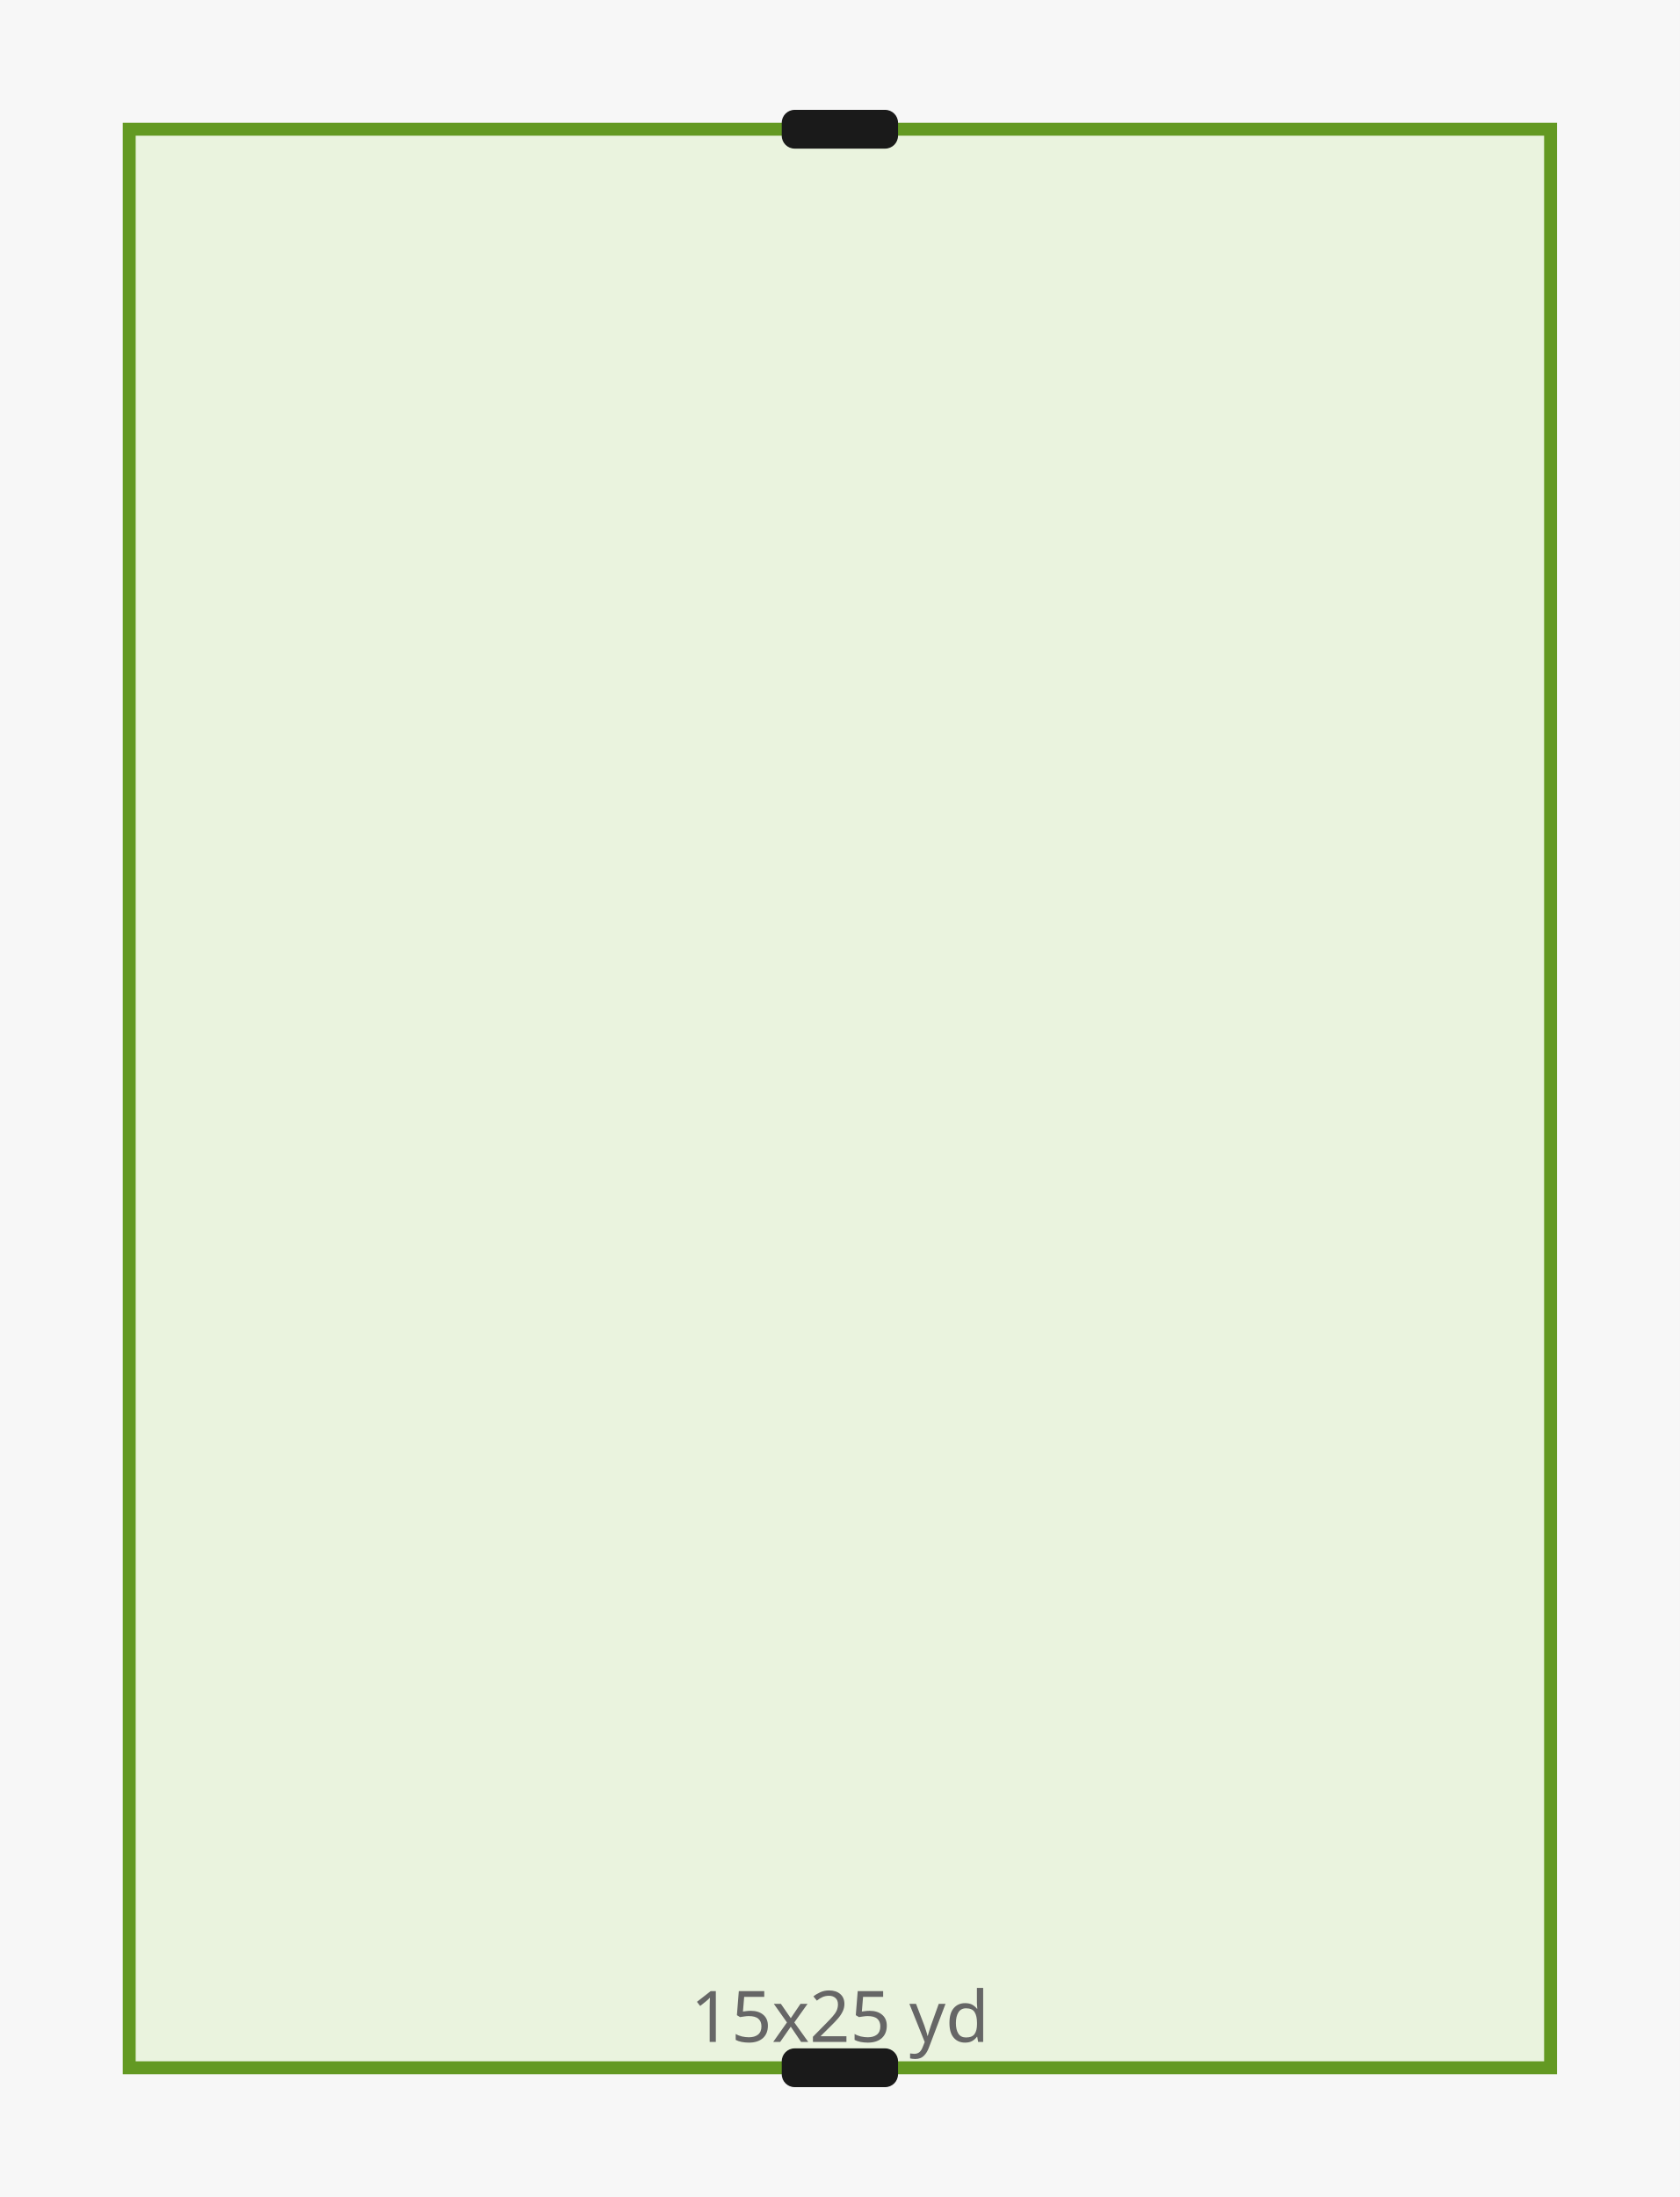
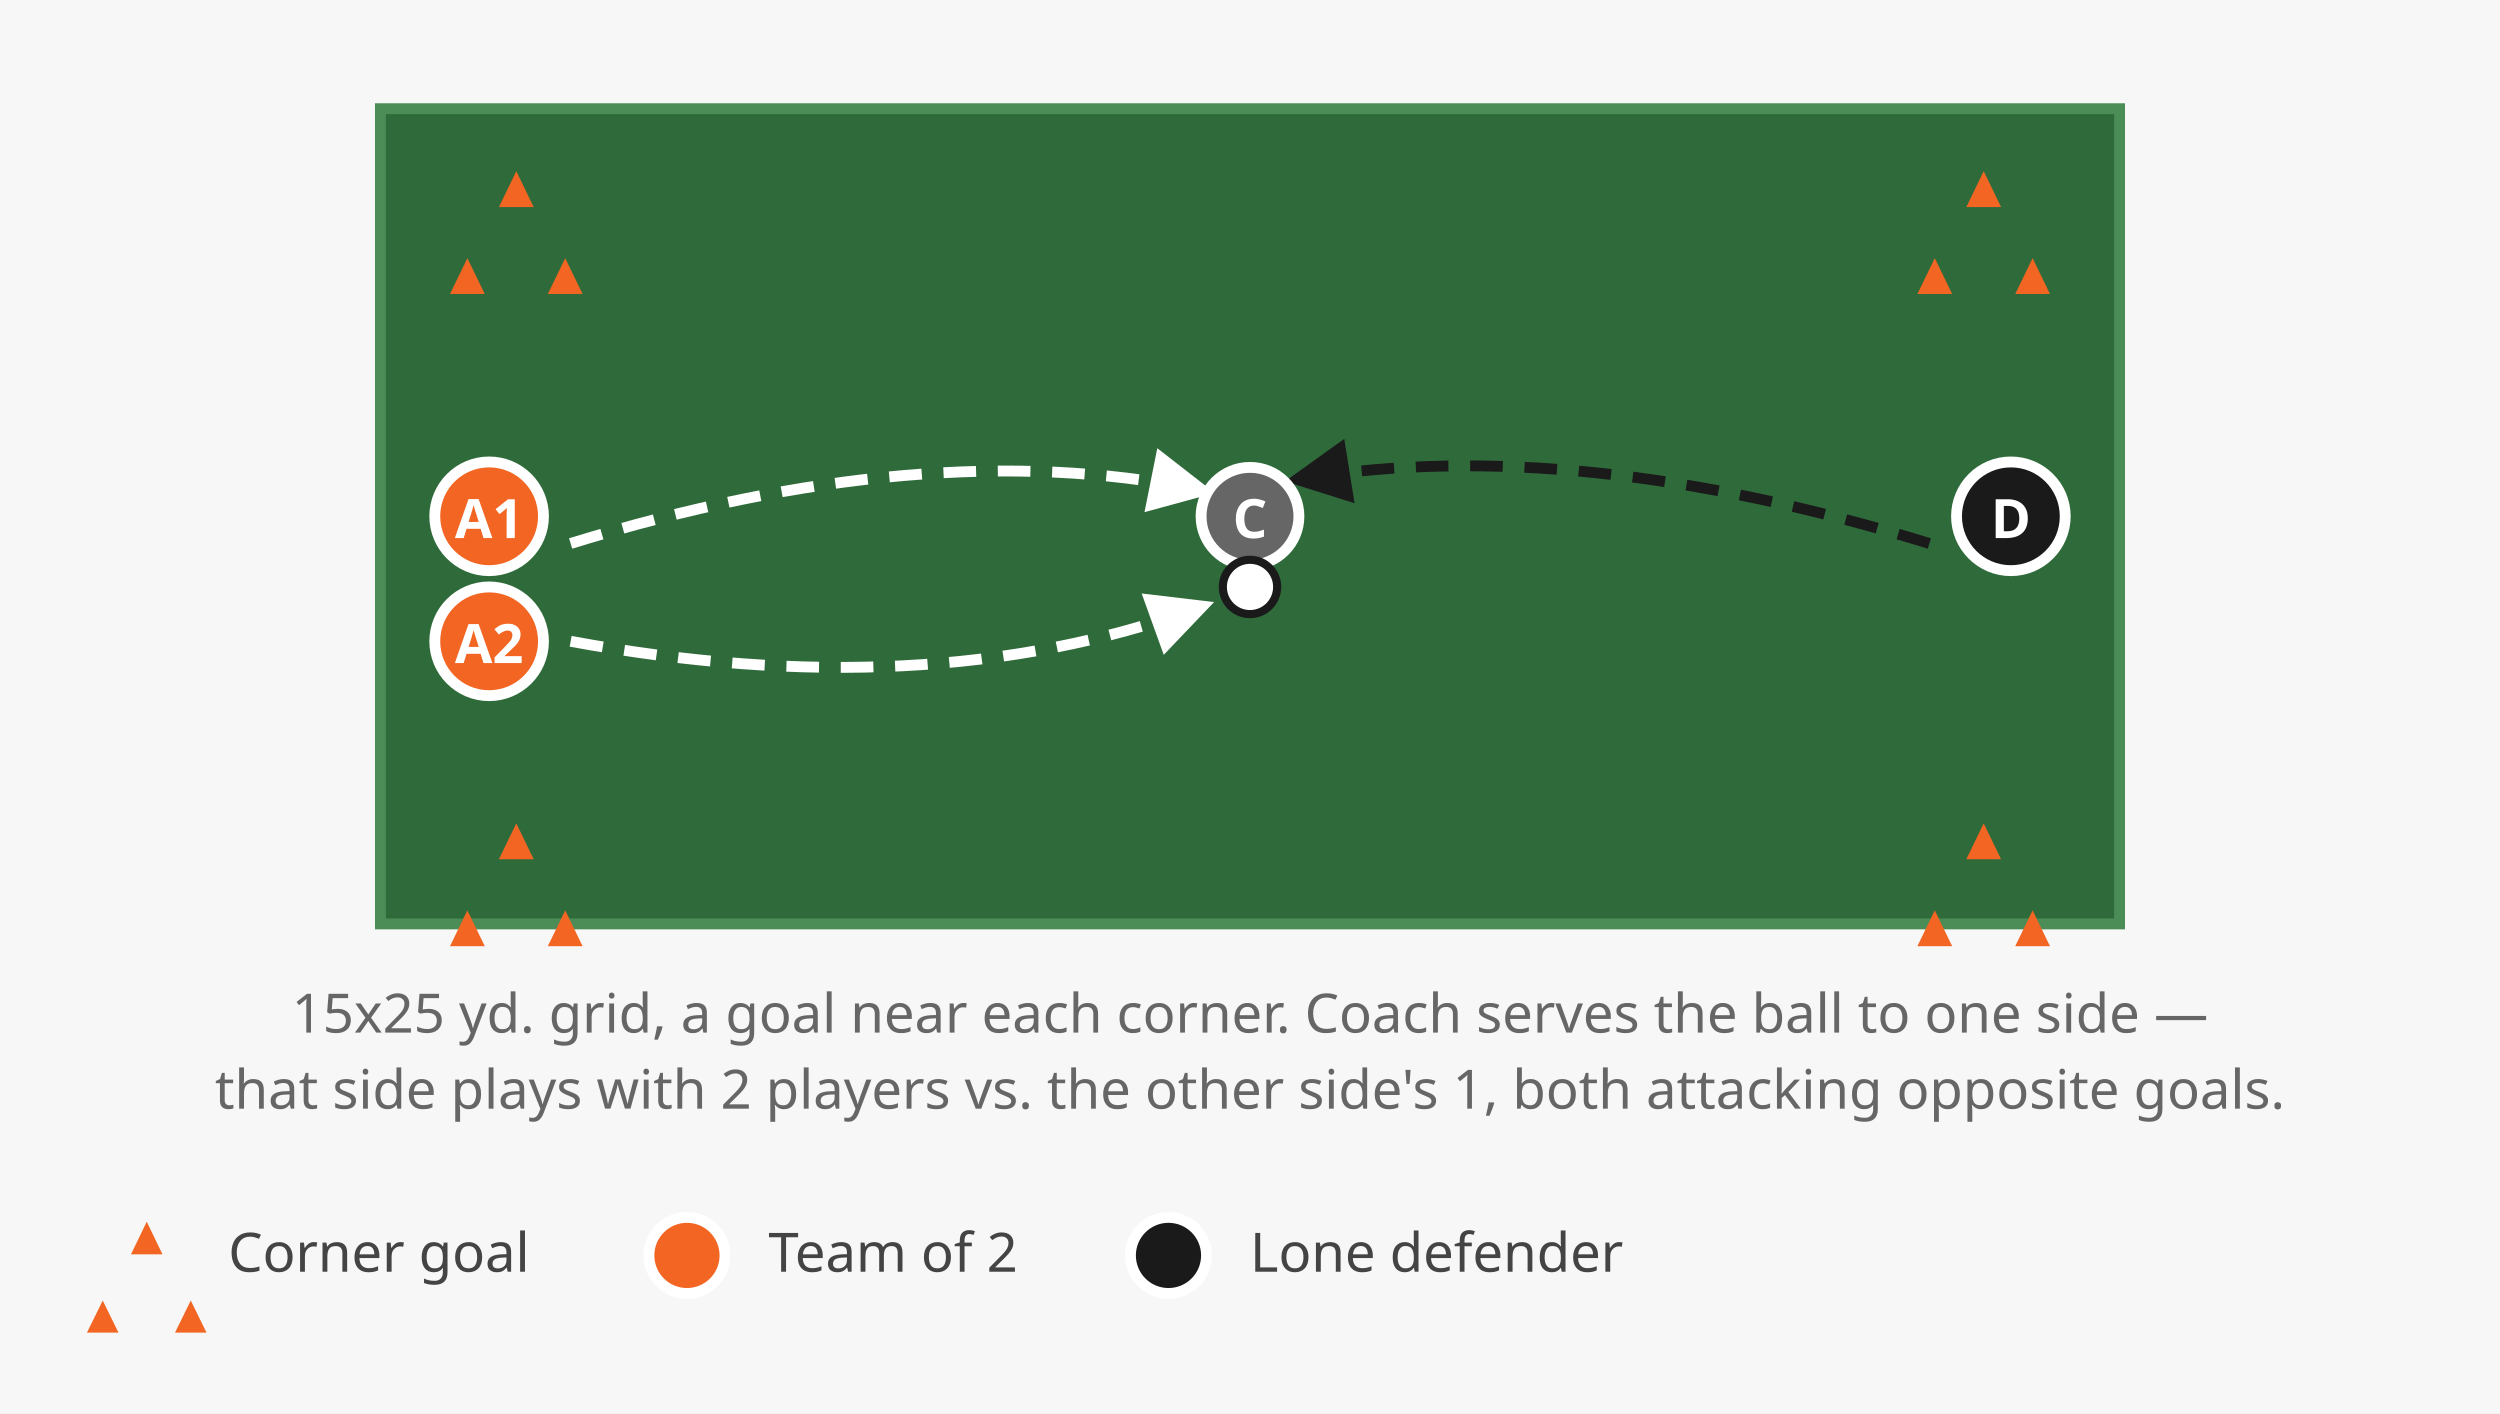
- <svg xmlns="http://www.w3.org/2000/svg" viewBox="0 0 260 340" role="img">
-   <rect width="260" height="340" fill="#F7F7F7" />
-   <rect x="20" y="20" width="220" height="300" fill="#EAF3DE" stroke="#639922" stroke-width="2" />
-   <rect x="121" y="17" width="18" height="6" rx="2" fill="#1A1A1A" />
-   <rect x="121" y="317" width="18" height="6" rx="2" fill="#1A1A1A" />
-   <text x="130.0" y="316" text-anchor="middle" font-size="11" fill="#666" font-family="sans-serif">15x25 yd</text>
+ <svg xmlns="http://www.w3.org/2000/svg" viewBox="0 0 460 260" role="img">
+   <rect width="460" height="260" fill="#F7F7F7" />
+   <defs>
+     <marker id="darr" viewBox="0 0 10 10" refX="7" refY="5" markerWidth="6" markerHeight="6" orient="auto">
+       <path d="M0,0 L10,5 L0,10 Z" fill="#1A1A1A" />
+     </marker>
+     <marker id="darrw" viewBox="0 0 10 10" refX="7" refY="5" markerWidth="6" markerHeight="6" orient="auto">
+       <path d="M0,0 L10,5 L0,10 Z" fill="#FFFFFF" />
+     </marker>
+     <marker id="sarr" viewBox="0 0 10 10" refX="7" refY="5" markerWidth="6" markerHeight="6" orient="auto">
+       <path d="M0,0 L10,5 L0,10 Z" fill="#F26522" />
+     </marker>
+   </defs>
+   <rect x="70" y="20" width="320" height="150" fill="#2F6B3A" stroke="#4C8C57" stroke-width="2" />
+   <polygon points="95.0,31.5 91.8,38.1 98.2,38.1" fill="#F26522" />
+   <polygon points="86.0,47.5 82.8,54.1 89.2,54.1" fill="#F26522" />
+   <polygon points="104.0,47.5 100.8,54.1 107.2,54.1" fill="#F26522" />
+   <polygon points="365.0,31.5 361.8,38.1 368.2,38.1" fill="#F26522" />
+   <polygon points="356.0,47.5 352.8,54.1 359.2,54.1" fill="#F26522" />
+   <polygon points="374.0,47.5 370.8,54.1 377.2,54.1" fill="#F26522" />
+   <polygon points="95.0,151.5 91.8,158.1 98.2,158.1" fill="#F26522" />
+   <polygon points="86.0,167.5 82.8,174.1 89.2,174.1" fill="#F26522" />
+   <polygon points="104.0,167.5 100.8,174.1 107.2,174.1" fill="#F26522" />
+   <polygon points="365.0,151.5 361.8,158.1 368.2,158.1" fill="#F26522" />
+   <polygon points="356.0,167.5 352.8,174.1 359.2,174.1" fill="#F26522" />
+   <polygon points="374.0,167.5 370.8,174.1 377.2,174.1" fill="#F26522" />
+   <path d="M105,100 Q170,80 220,90" fill="none" stroke="#FFFFFF" stroke-width="2" stroke-dasharray="6 4" marker-end="url(#darrw)" />
+   <path d="M105,118 Q170,130 220,112" fill="none" stroke="#FFFFFF" stroke-width="2" stroke-dasharray="6 4" marker-end="url(#darrw)" />
+   <path d="M355,100 Q290,80 240,88" fill="none" stroke="#1A1A1A" stroke-width="2" stroke-dasharray="6 4" marker-end="url(#darr)" />
+   <circle cx="230" cy="95" r="9" fill="#666666" stroke="#FFFFFF" stroke-width="2" />
+   <text x="230" y="99" text-anchor="middle" font-size="10" font-weight="700" fill="#FFFFFF" font-family="sans-serif">C</text>
+   <circle cx="90" cy="95" r="10" fill="#F26522" stroke="#FFFFFF" stroke-width="2" />
+   <text x="90" y="99" text-anchor="middle" font-size="10" font-weight="700" fill="#FFFFFF" font-family="sans-serif">A1</text>
+   <circle cx="90" cy="118" r="10" fill="#F26522" stroke="#FFFFFF" stroke-width="2" />
+   <text x="90" y="122" text-anchor="middle" font-size="10" font-weight="700" fill="#FFFFFF" font-family="sans-serif">A2</text>
+   <circle cx="370" cy="95" r="10" fill="#1A1A1A" stroke="#FFFFFF" stroke-width="2" />
+   <text x="370" y="99" text-anchor="middle" font-size="10" font-weight="700" fill="#FFFFFF" font-family="sans-serif">D</text>
+   <circle cx="230" cy="108" r="5" fill="#FFFFFF" stroke="#1A1A1A" stroke-width="1.5" />
+   <text x="230" y="190" text-anchor="middle" font-size="10" fill="#666" font-family="sans-serif">15x25 yd. grid, a goal near each corner. Coach serves the ball to one side —</text>
+   <text x="230" y="204" text-anchor="middle" font-size="10" fill="#666" font-family="sans-serif">that side plays with 2 players vs. the other side's 1, both attacking opposite goals.</text>
+   <g font-family="sans-serif" font-size="10" fill="#444">
+     <polygon points="27.0,224.8 24.1,230.8 29.9,230.8" fill="#F26522" />
+     <polygon points="18.9,239.3 16.0,245.2 21.8,245.2" fill="#F26522" />
+     <polygon points="35.1,239.3 32.2,245.2 38.0,245.2" fill="#F26522" />
+     <text x="42" y="234">Corner goal</text>
+     <circle cx="126.4" cy="231" r="7" fill="#F26522" stroke="#FFFFFF" stroke-width="2" />
+     <text x="141.4" y="234">Team of 2</text>
+     <circle cx="215" cy="231" r="7" fill="#1A1A1A" stroke="#FFFFFF" stroke-width="2" />
+     <text x="230" y="234">Lone defender</text>
+   </g>
</svg>
